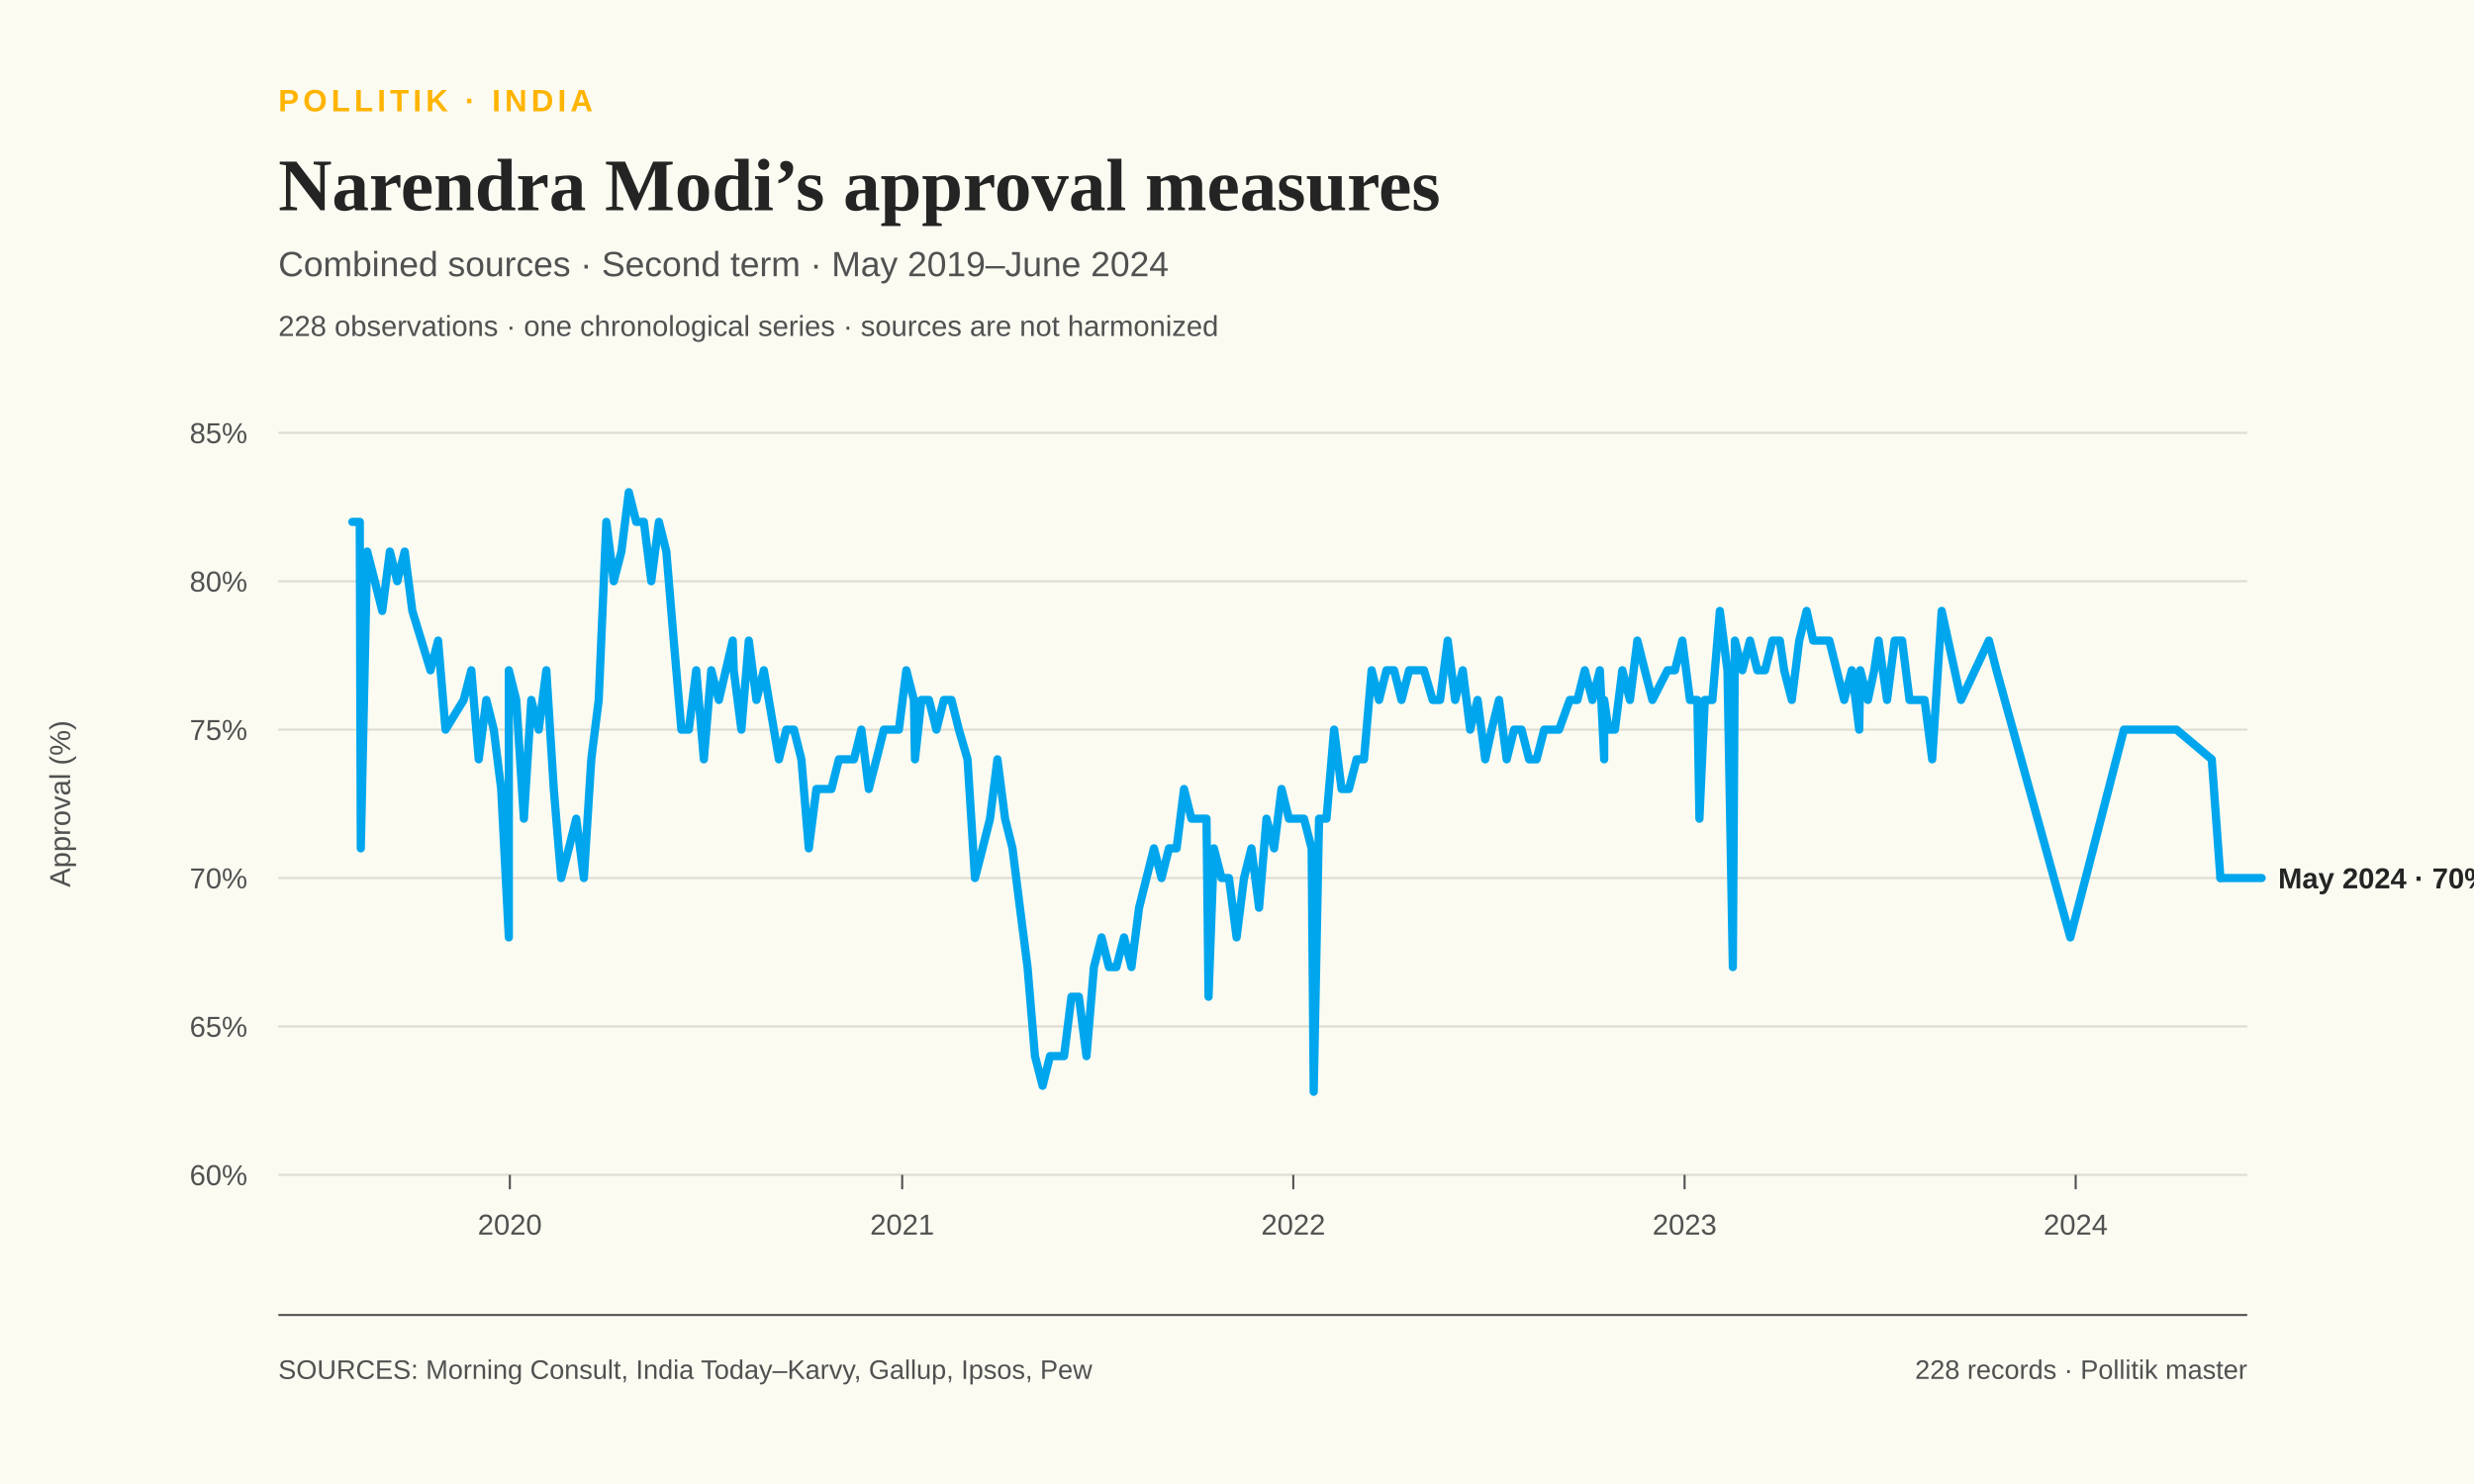
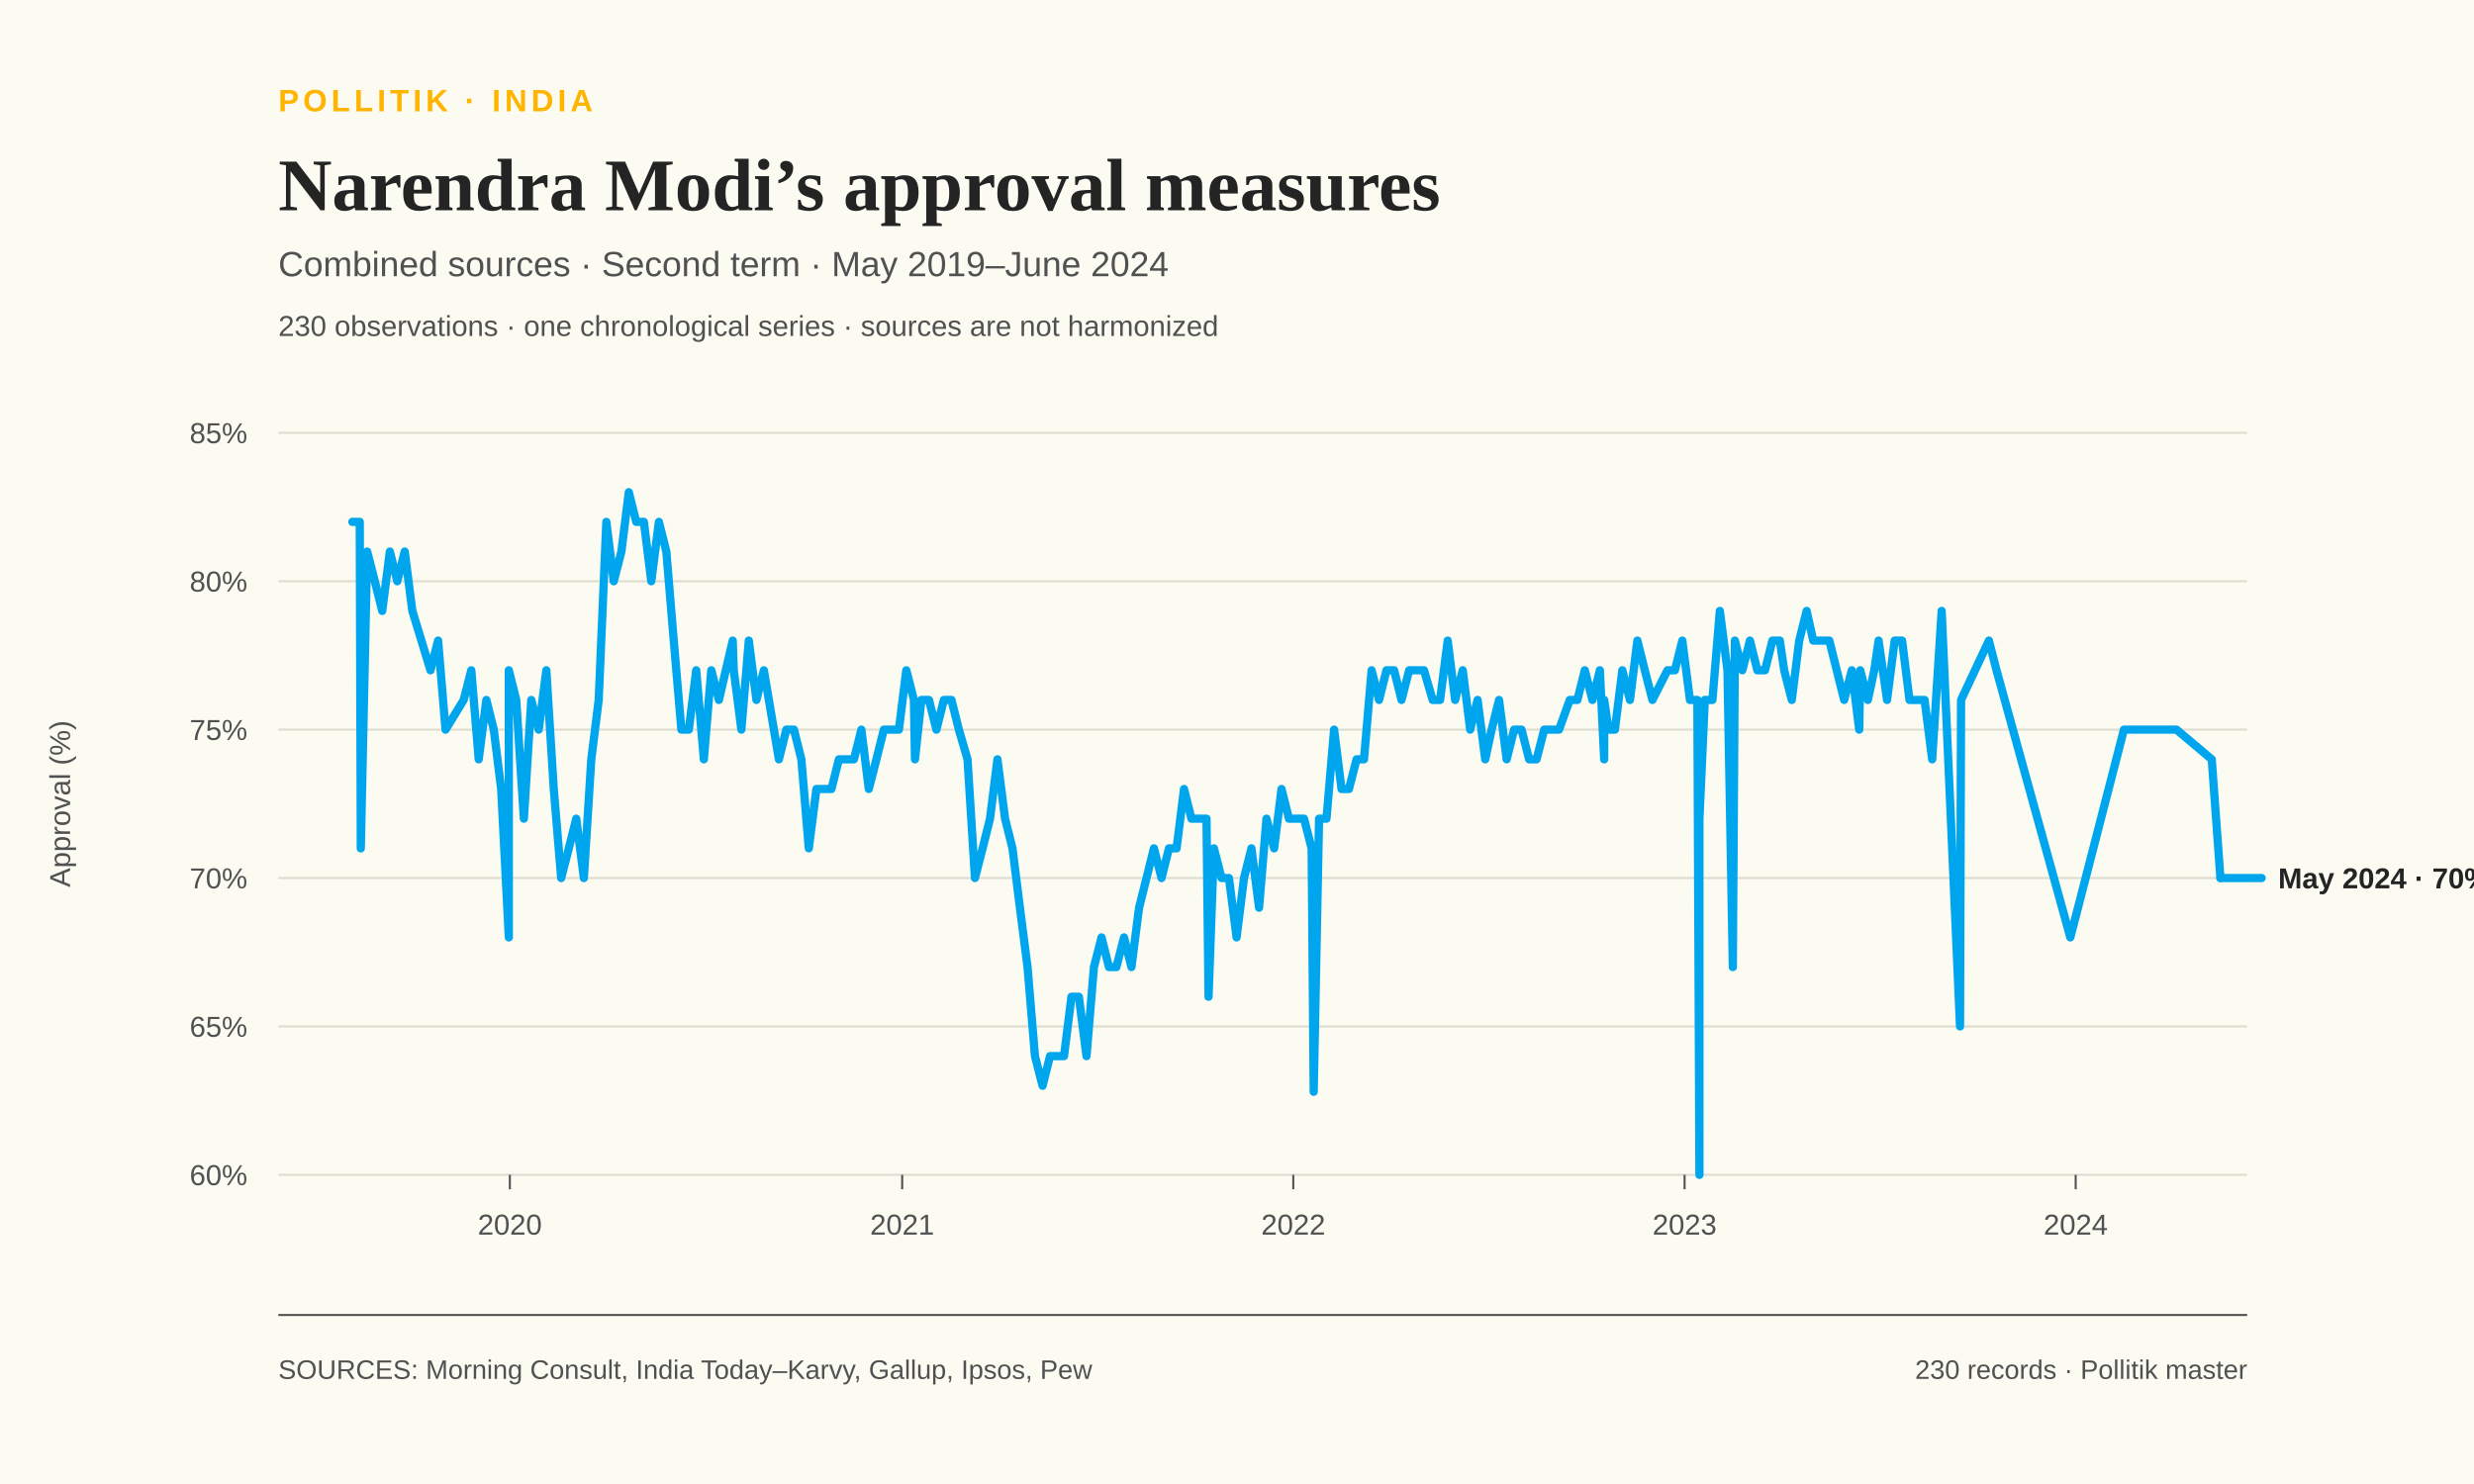
<svg xmlns="http://www.w3.org/2000/svg" width="1200" height="720" viewBox="0 0 1200 720" role="img" aria-labelledby="title description">
  <rect width="1200" height="720" fill="#FBFBF2" />
  <text x="135" y="54" fill="#FFB400" font-family="Arial, sans-serif" font-size="15" font-weight="700" letter-spacing="2">POLLITIK · INDIA</text>
  <text x="135" y="102" fill="#242424" font-family="Georgia, Times New Roman, serif" font-size="36" font-weight="700">Narendra Modi’s approval measures</text>
  <text x="135" y="134" fill="#515151" font-family="Arial, sans-serif" font-size="17">Combined sources · Second term · May 2019–June 2024</text>
-   <text x="135" y="163" fill="#515151" font-family="Arial, sans-serif" font-size="14">228 observations · one chronological series · sources are not harmonized</text>
+   <text x="135" y="163" fill="#515151" font-family="Arial, sans-serif" font-size="14">230 observations · one chronological series · sources are not harmonized</text>
  <line x1="135" y1="570.0" x2="1090" y2="570.0" stroke="#DEDCCF" stroke-width="1" />
  <text x="120" y="575.0" text-anchor="end" fill="#515151" font-family="Arial, sans-serif" font-size="14">60%</text>
  <line x1="135" y1="498.0" x2="1090" y2="498.0" stroke="#DEDCCF" stroke-width="1" />
  <text x="120" y="503.0" text-anchor="end" fill="#515151" font-family="Arial, sans-serif" font-size="14">65%</text>
  <line x1="135" y1="426.0" x2="1090" y2="426.0" stroke="#DEDCCF" stroke-width="1" />
  <text x="120" y="431.0" text-anchor="end" fill="#515151" font-family="Arial, sans-serif" font-size="14">70%</text>
  <line x1="135" y1="354.0" x2="1090" y2="354.0" stroke="#DEDCCF" stroke-width="1" />
  <text x="120" y="359.0" text-anchor="end" fill="#515151" font-family="Arial, sans-serif" font-size="14">75%</text>
  <line x1="135" y1="282.0" x2="1090" y2="282.0" stroke="#DEDCCF" stroke-width="1" />
  <text x="120" y="287.0" text-anchor="end" fill="#515151" font-family="Arial, sans-serif" font-size="14">80%</text>
  <line x1="135" y1="210.0" x2="1090" y2="210.0" stroke="#DEDCCF" stroke-width="1" />
  <text x="120" y="215.0" text-anchor="end" fill="#515151" font-family="Arial, sans-serif" font-size="14">85%</text>
  <line x1="247.3" y1="570" x2="247.3" y2="577" stroke="#515151" stroke-width="1" />
  <text x="247.3" y="599" text-anchor="middle" fill="#515151" font-family="Arial, sans-serif" font-size="14">2020</text>
  <line x1="437.6" y1="570" x2="437.6" y2="577" stroke="#515151" stroke-width="1" />
  <text x="437.6" y="599" text-anchor="middle" fill="#515151" font-family="Arial, sans-serif" font-size="14">2021</text>
  <line x1="627.3" y1="570" x2="627.3" y2="577" stroke="#515151" stroke-width="1" />
  <text x="627.3" y="599" text-anchor="middle" fill="#515151" font-family="Arial, sans-serif" font-size="14">2022</text>
  <line x1="817.1" y1="570" x2="817.1" y2="577" stroke="#515151" stroke-width="1" />
  <text x="817.1" y="599" text-anchor="middle" fill="#515151" font-family="Arial, sans-serif" font-size="14">2023</text>
  <line x1="1006.8" y1="570" x2="1006.8" y2="577" stroke="#515151" stroke-width="1" />
  <text x="1006.8" y="599" text-anchor="middle" fill="#515151" font-family="Arial, sans-serif" font-size="14">2024</text>
  <text transform="translate(34 390.0) rotate(-90)" text-anchor="middle" fill="#515151" font-family="Arial, sans-serif" font-size="14">Approval (%)</text>
-   <path d="M 170.9 253.2 L 174.5 253.2 L 175.0 411.6 L 178.1 267.6 L 181.8 282.0 L 185.4 296.4 L 189.1 267.6 L 192.7 282.0 L 196.3 267.6 L 200.0 296.4 L 208.8 325.2 L 212.5 310.8 L 216.1 354.0 L 224.9 339.6 L 228.6 325.2 L 232.2 368.4 L 235.9 339.6 L 239.5 354.0 L 243.1 382.8 L 246.8 454.8 L 246.8 325.2 L 250.4 339.6 L 254.1 397.2 L 257.7 339.6 L 261.3 354.0 L 265.0 325.2 L 268.6 382.8 L 272.2 426.0 L 275.9 411.6 L 279.5 397.2 L 283.2 426.0 L 286.8 368.4 L 290.4 339.6 L 294.1 253.2 L 297.7 282.0 L 301.4 267.6 L 305.0 238.8 L 308.6 253.2 L 312.3 253.2 L 315.9 282.0 L 319.6 253.2 L 323.2 267.6 L 326.8 310.8 L 330.5 354.0 L 334.1 354.0 L 337.7 325.2 L 341.4 368.4 L 345.0 325.2 L 348.7 339.6 L 355.4 310.8 L 355.9 325.2 L 359.6 354.0 L 363.2 310.8 L 366.9 339.6 L 370.5 325.2 L 377.8 368.4 L 381.4 354.0 L 385.1 354.0 L 388.7 368.4 L 392.3 411.6 L 396.0 382.8 L 399.6 382.8 L 403.3 382.8 L 406.9 368.4 L 410.5 368.4 L 414.2 368.4 L 417.8 354.0 L 421.4 382.8 L 425.1 368.4 L 428.7 354.0 L 432.4 354.0 L 436.0 354.0 L 439.6 325.2 L 443.3 339.6 L 443.8 368.4 L 446.9 339.6 L 450.6 339.6 L 450.6 339.6 L 454.2 354.0 L 457.8 339.6 L 461.5 339.6 L 465.1 354.0 L 469.3 368.4 L 472.9 426.0 L 476.6 411.6 L 480.2 397.2 L 483.8 368.4 L 487.5 397.2 L 491.1 411.6 L 494.7 440.4 L 498.4 469.2 L 502.0 512.4 L 505.7 526.8 L 509.3 512.4 L 512.4 512.4 L 516.1 512.4 L 519.7 483.6 L 523.3 483.6 L 527.0 512.4 L 530.6 469.2 L 534.3 454.8 L 537.9 469.2 L 541.5 469.2 L 545.2 454.8 L 548.8 469.2 L 552.5 440.4 L 556.1 426.0 L 559.7 411.6 L 563.4 426.0 L 567.0 411.6 L 570.7 411.6 L 574.3 382.8 L 577.9 397.2 L 581.6 397.2 L 585.2 397.2 L 586.2 483.6 L 588.8 411.6 L 592.5 426.0 L 596.1 426.0 L 599.8 454.8 L 603.4 426.0 L 607.0 411.6 L 610.7 440.4 L 614.3 397.2 L 618.0 411.6 L 621.6 382.8 L 625.2 397.2 L 628.9 397.2 L 632.5 397.2 L 636.2 411.6 L 637.2 529.7 L 639.8 397.2 L 643.4 397.2 L 647.1 354.0 L 650.7 382.8 L 654.3 382.8 L 658.0 368.4 L 661.6 368.4 L 665.3 325.2 L 668.9 339.6 L 672.5 325.2 L 676.2 325.2 L 679.8 339.6 L 683.5 325.2 L 687.1 325.2 L 690.7 325.2 L 694.9 339.6 L 698.5 339.6 L 702.2 310.8 L 705.8 339.6 L 709.5 325.2 L 713.1 354.0 L 716.7 339.6 L 720.4 368.4 L 723.5 354.0 L 727.1 339.6 L 730.8 368.4 L 734.4 354.0 L 738.0 354.0 L 741.7 368.4 L 745.3 368.4 L 749.0 354.0 L 752.6 354.0 L 756.2 354.0 L 761.4 339.6 L 765.1 339.6 L 768.7 325.2 L 772.4 339.6 L 776.0 325.2 L 778.1 368.4 L 778.1 339.6 L 780.2 354.0 L 783.3 354.0 L 786.9 325.2 L 790.6 339.6 L 794.2 310.8 L 797.8 325.2 L 801.5 339.6 L 808.8 325.2 L 812.4 325.2 L 816.0 310.8 L 819.7 339.6 L 823.3 339.6 L 824.3 397.2 L 826.9 339.6 L 830.6 339.6 L 834.2 296.4 L 837.9 325.2 L 840.5 469.2 L 841.5 310.8 L 845.1 325.2 L 848.8 310.8 L 852.4 325.2 L 856.1 325.2 L 859.7 310.8 L 863.3 310.8 L 865.4 325.2 L 869.1 339.6 L 872.7 310.8 L 876.3 296.4 L 879.5 310.8 L 883.6 310.8 L 887.3 310.8 L 890.9 325.2 L 894.5 339.6 L 898.2 325.2 L 901.8 354.0 L 902.3 325.2 L 906.0 339.6 L 909.1 325.2 L 911.2 310.8 L 915.3 339.6 L 919.0 310.8 L 922.6 310.8 L 926.2 339.6 L 929.9 339.6 L 933.5 339.6 L 937.2 368.4 L 941.8 296.4 L 951.2 339.6 L 964.7 310.8 L 968.4 325.2 L 1004.2 454.8 L 1030.2 354.0 L 1041.7 354.0 L 1055.7 354.0 L 1072.8 368.4 L 1077.0 426.0" fill="none" stroke="#00A6ED" stroke-width="4" stroke-linecap="round" stroke-linejoin="round" />
+   <path d="M 170.9 253.2 L 174.5 253.2 L 175.0 411.6 L 178.1 267.6 L 181.8 282.0 L 185.4 296.4 L 189.1 267.6 L 192.7 282.0 L 196.3 267.6 L 200.0 296.4 L 208.8 325.2 L 212.5 310.8 L 216.1 354.0 L 224.9 339.6 L 228.6 325.2 L 232.2 368.4 L 235.9 339.6 L 239.5 354.0 L 243.1 382.8 L 246.8 454.8 L 246.8 325.2 L 250.4 339.6 L 254.1 397.2 L 257.7 339.6 L 261.3 354.0 L 265.0 325.2 L 268.6 382.8 L 272.2 426.0 L 275.9 411.6 L 279.5 397.2 L 283.2 426.0 L 286.8 368.4 L 290.4 339.6 L 294.1 253.2 L 297.7 282.0 L 301.4 267.6 L 305.0 238.8 L 308.6 253.2 L 312.3 253.2 L 315.9 282.0 L 319.6 253.2 L 323.2 267.6 L 326.8 310.8 L 330.5 354.0 L 334.1 354.0 L 337.7 325.2 L 341.4 368.4 L 345.0 325.2 L 348.7 339.6 L 355.4 310.8 L 355.9 325.2 L 359.6 354.0 L 363.2 310.8 L 366.9 339.6 L 370.5 325.2 L 377.8 368.4 L 381.4 354.0 L 385.1 354.0 L 388.7 368.4 L 392.3 411.6 L 396.0 382.8 L 399.6 382.8 L 403.3 382.8 L 406.9 368.4 L 410.5 368.4 L 414.2 368.4 L 417.8 354.0 L 421.4 382.8 L 425.1 368.4 L 428.7 354.0 L 432.4 354.0 L 436.0 354.0 L 439.6 325.2 L 443.3 339.6 L 443.8 368.4 L 446.9 339.6 L 450.6 339.6 L 450.6 339.6 L 454.2 354.0 L 457.8 339.6 L 461.5 339.6 L 465.1 354.0 L 469.3 368.4 L 472.9 426.0 L 476.6 411.6 L 480.2 397.2 L 483.8 368.4 L 487.5 397.2 L 491.1 411.6 L 494.7 440.4 L 498.4 469.2 L 502.0 512.4 L 505.7 526.8 L 509.3 512.4 L 512.4 512.4 L 516.1 512.4 L 519.7 483.6 L 523.3 483.6 L 527.0 512.4 L 530.6 469.2 L 534.3 454.8 L 537.9 469.2 L 541.5 469.2 L 545.2 454.8 L 548.8 469.2 L 552.5 440.4 L 556.1 426.0 L 559.7 411.6 L 563.4 426.0 L 567.0 411.6 L 570.7 411.6 L 574.3 382.8 L 577.9 397.2 L 581.6 397.2 L 585.2 397.2 L 586.2 483.6 L 588.8 411.6 L 592.5 426.0 L 596.1 426.0 L 599.8 454.8 L 603.4 426.0 L 607.0 411.6 L 610.7 440.4 L 614.3 397.2 L 618.0 411.6 L 621.6 382.8 L 625.2 397.2 L 628.9 397.2 L 632.5 397.2 L 636.2 411.6 L 637.2 529.7 L 639.8 397.2 L 643.4 397.2 L 647.1 354.0 L 650.7 382.8 L 654.3 382.8 L 658.0 368.4 L 661.6 368.4 L 665.3 325.2 L 668.9 339.6 L 672.5 325.2 L 676.2 325.2 L 679.8 339.6 L 683.5 325.2 L 687.1 325.2 L 690.7 325.2 L 694.9 339.6 L 698.5 339.6 L 702.2 310.8 L 705.8 339.6 L 709.5 325.2 L 713.1 354.0 L 716.7 339.6 L 720.4 368.4 L 723.5 354.0 L 727.1 339.6 L 730.8 368.4 L 734.4 354.0 L 738.0 354.0 L 741.7 368.4 L 745.3 368.4 L 749.0 354.0 L 752.6 354.0 L 756.2 354.0 L 761.4 339.6 L 765.1 339.6 L 768.7 325.2 L 772.4 339.6 L 776.0 325.2 L 778.1 368.4 L 778.1 339.6 L 780.2 354.0 L 783.3 354.0 L 786.9 325.2 L 790.6 339.6 L 794.2 310.8 L 797.8 325.2 L 801.5 339.6 L 808.8 325.2 L 812.4 325.2 L 816.0 310.8 L 819.7 339.6 L 823.3 339.6 L 824.3 570.0 L 824.3 397.2 L 826.9 339.6 L 830.6 339.6 L 834.2 296.4 L 837.9 325.2 L 840.5 469.2 L 841.5 310.8 L 845.1 325.2 L 848.8 310.8 L 852.4 325.2 L 856.1 325.2 L 859.7 310.8 L 863.3 310.8 L 865.4 325.2 L 869.1 339.6 L 872.7 310.8 L 876.3 296.4 L 879.5 310.8 L 883.6 310.8 L 887.3 310.8 L 890.9 325.2 L 894.5 339.6 L 898.2 325.2 L 901.8 354.0 L 902.3 325.2 L 906.0 339.6 L 909.1 325.2 L 911.2 310.8 L 915.3 339.6 L 919.0 310.8 L 922.6 310.8 L 926.2 339.6 L 929.9 339.6 L 933.5 339.6 L 937.2 368.4 L 941.8 296.4 L 950.7 498.0 L 951.2 339.6 L 964.7 310.8 L 968.4 325.2 L 1004.2 454.8 L 1030.2 354.0 L 1041.7 354.0 L 1055.7 354.0 L 1072.8 368.4 L 1077.0 426.0" fill="none" stroke="#00A6ED" stroke-width="4" stroke-linecap="round" stroke-linejoin="round" />
  <line x1="1077.0" y1="426.0" x2="1097.0" y2="426.0" stroke="#00A6ED" stroke-width="4" stroke-linecap="round" />
  <text x="1105.0" y="431.0" fill="#242424" font-family="Arial, sans-serif" font-size="14" font-weight="700">May 2024 · 70%</text>
  <line x1="135" y1="638" x2="1090" y2="638" stroke="#515151" stroke-width="1" />
  <text x="135" y="669" fill="#515151" font-family="Arial, sans-serif" font-size="13">SOURCES: Morning Consult, India Today–Karvy, Gallup, Ipsos, Pew</text>
-   <text x="1090" y="669" text-anchor="end" fill="#515151" font-family="Arial, sans-serif" font-size="13">228 records · Pollitik master</text>
+   <text x="1090" y="669" text-anchor="end" fill="#515151" font-family="Arial, sans-serif" font-size="13">230 records · Pollitik master</text>
</svg>
